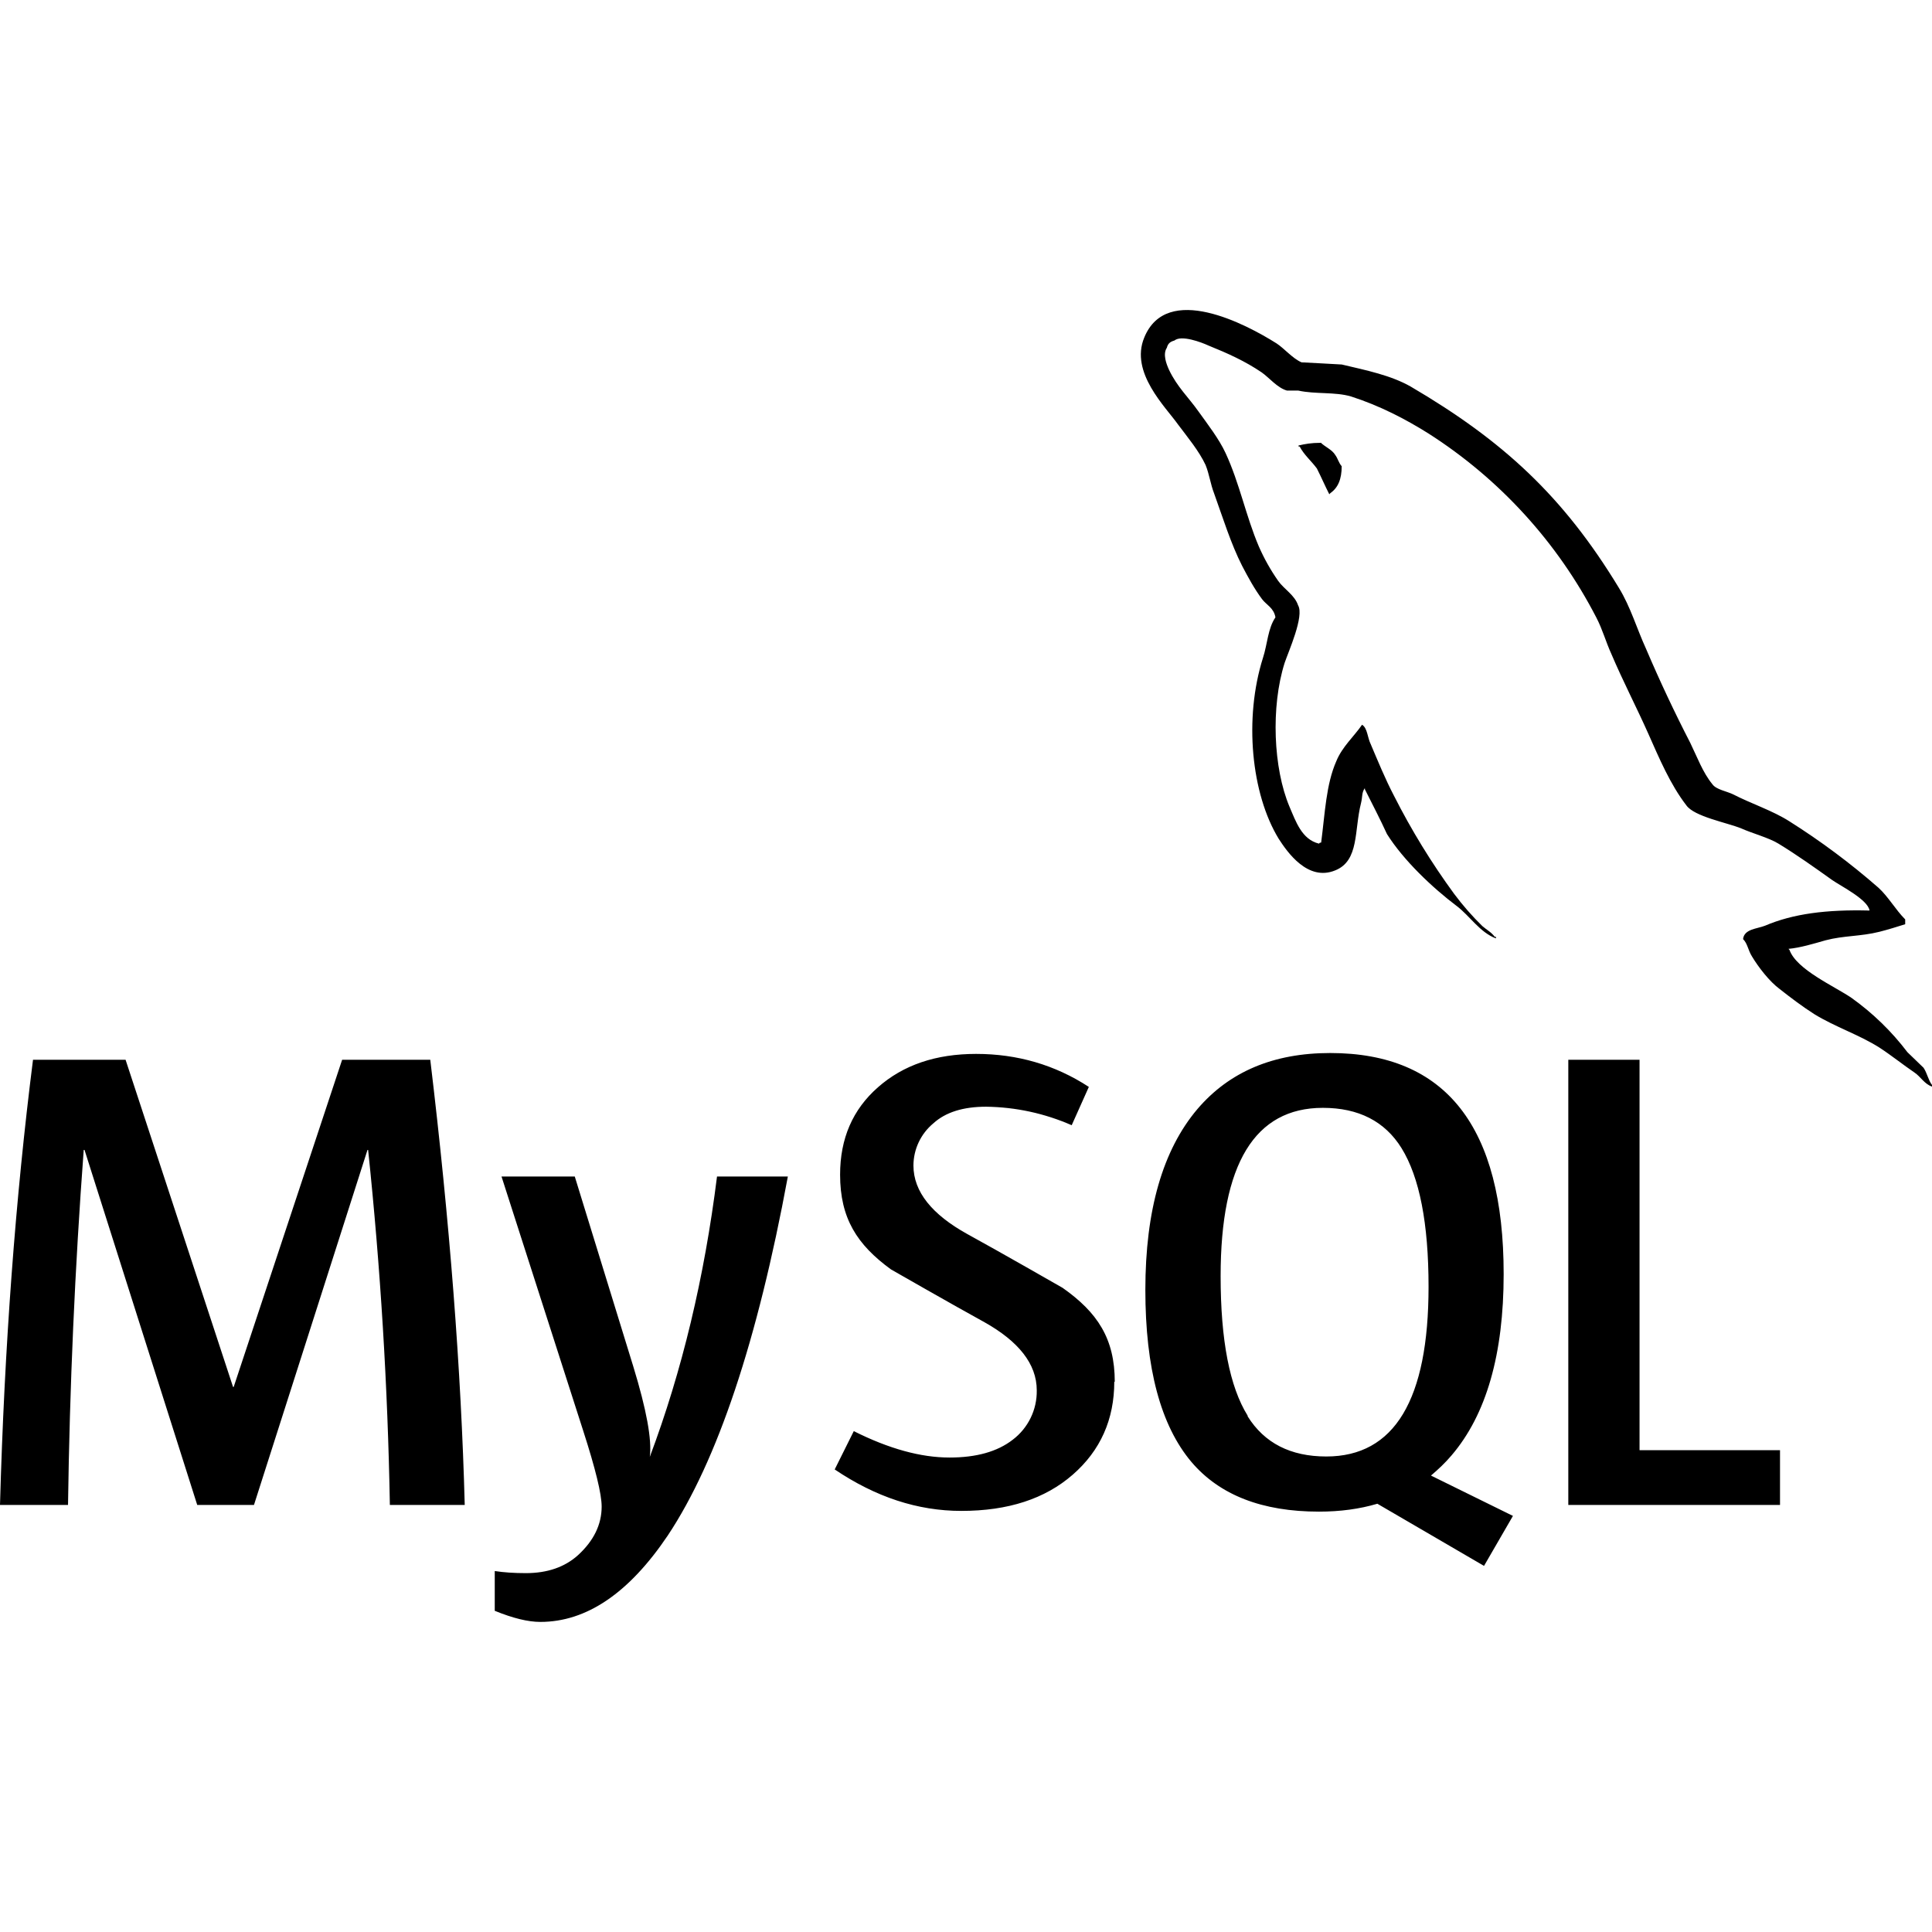
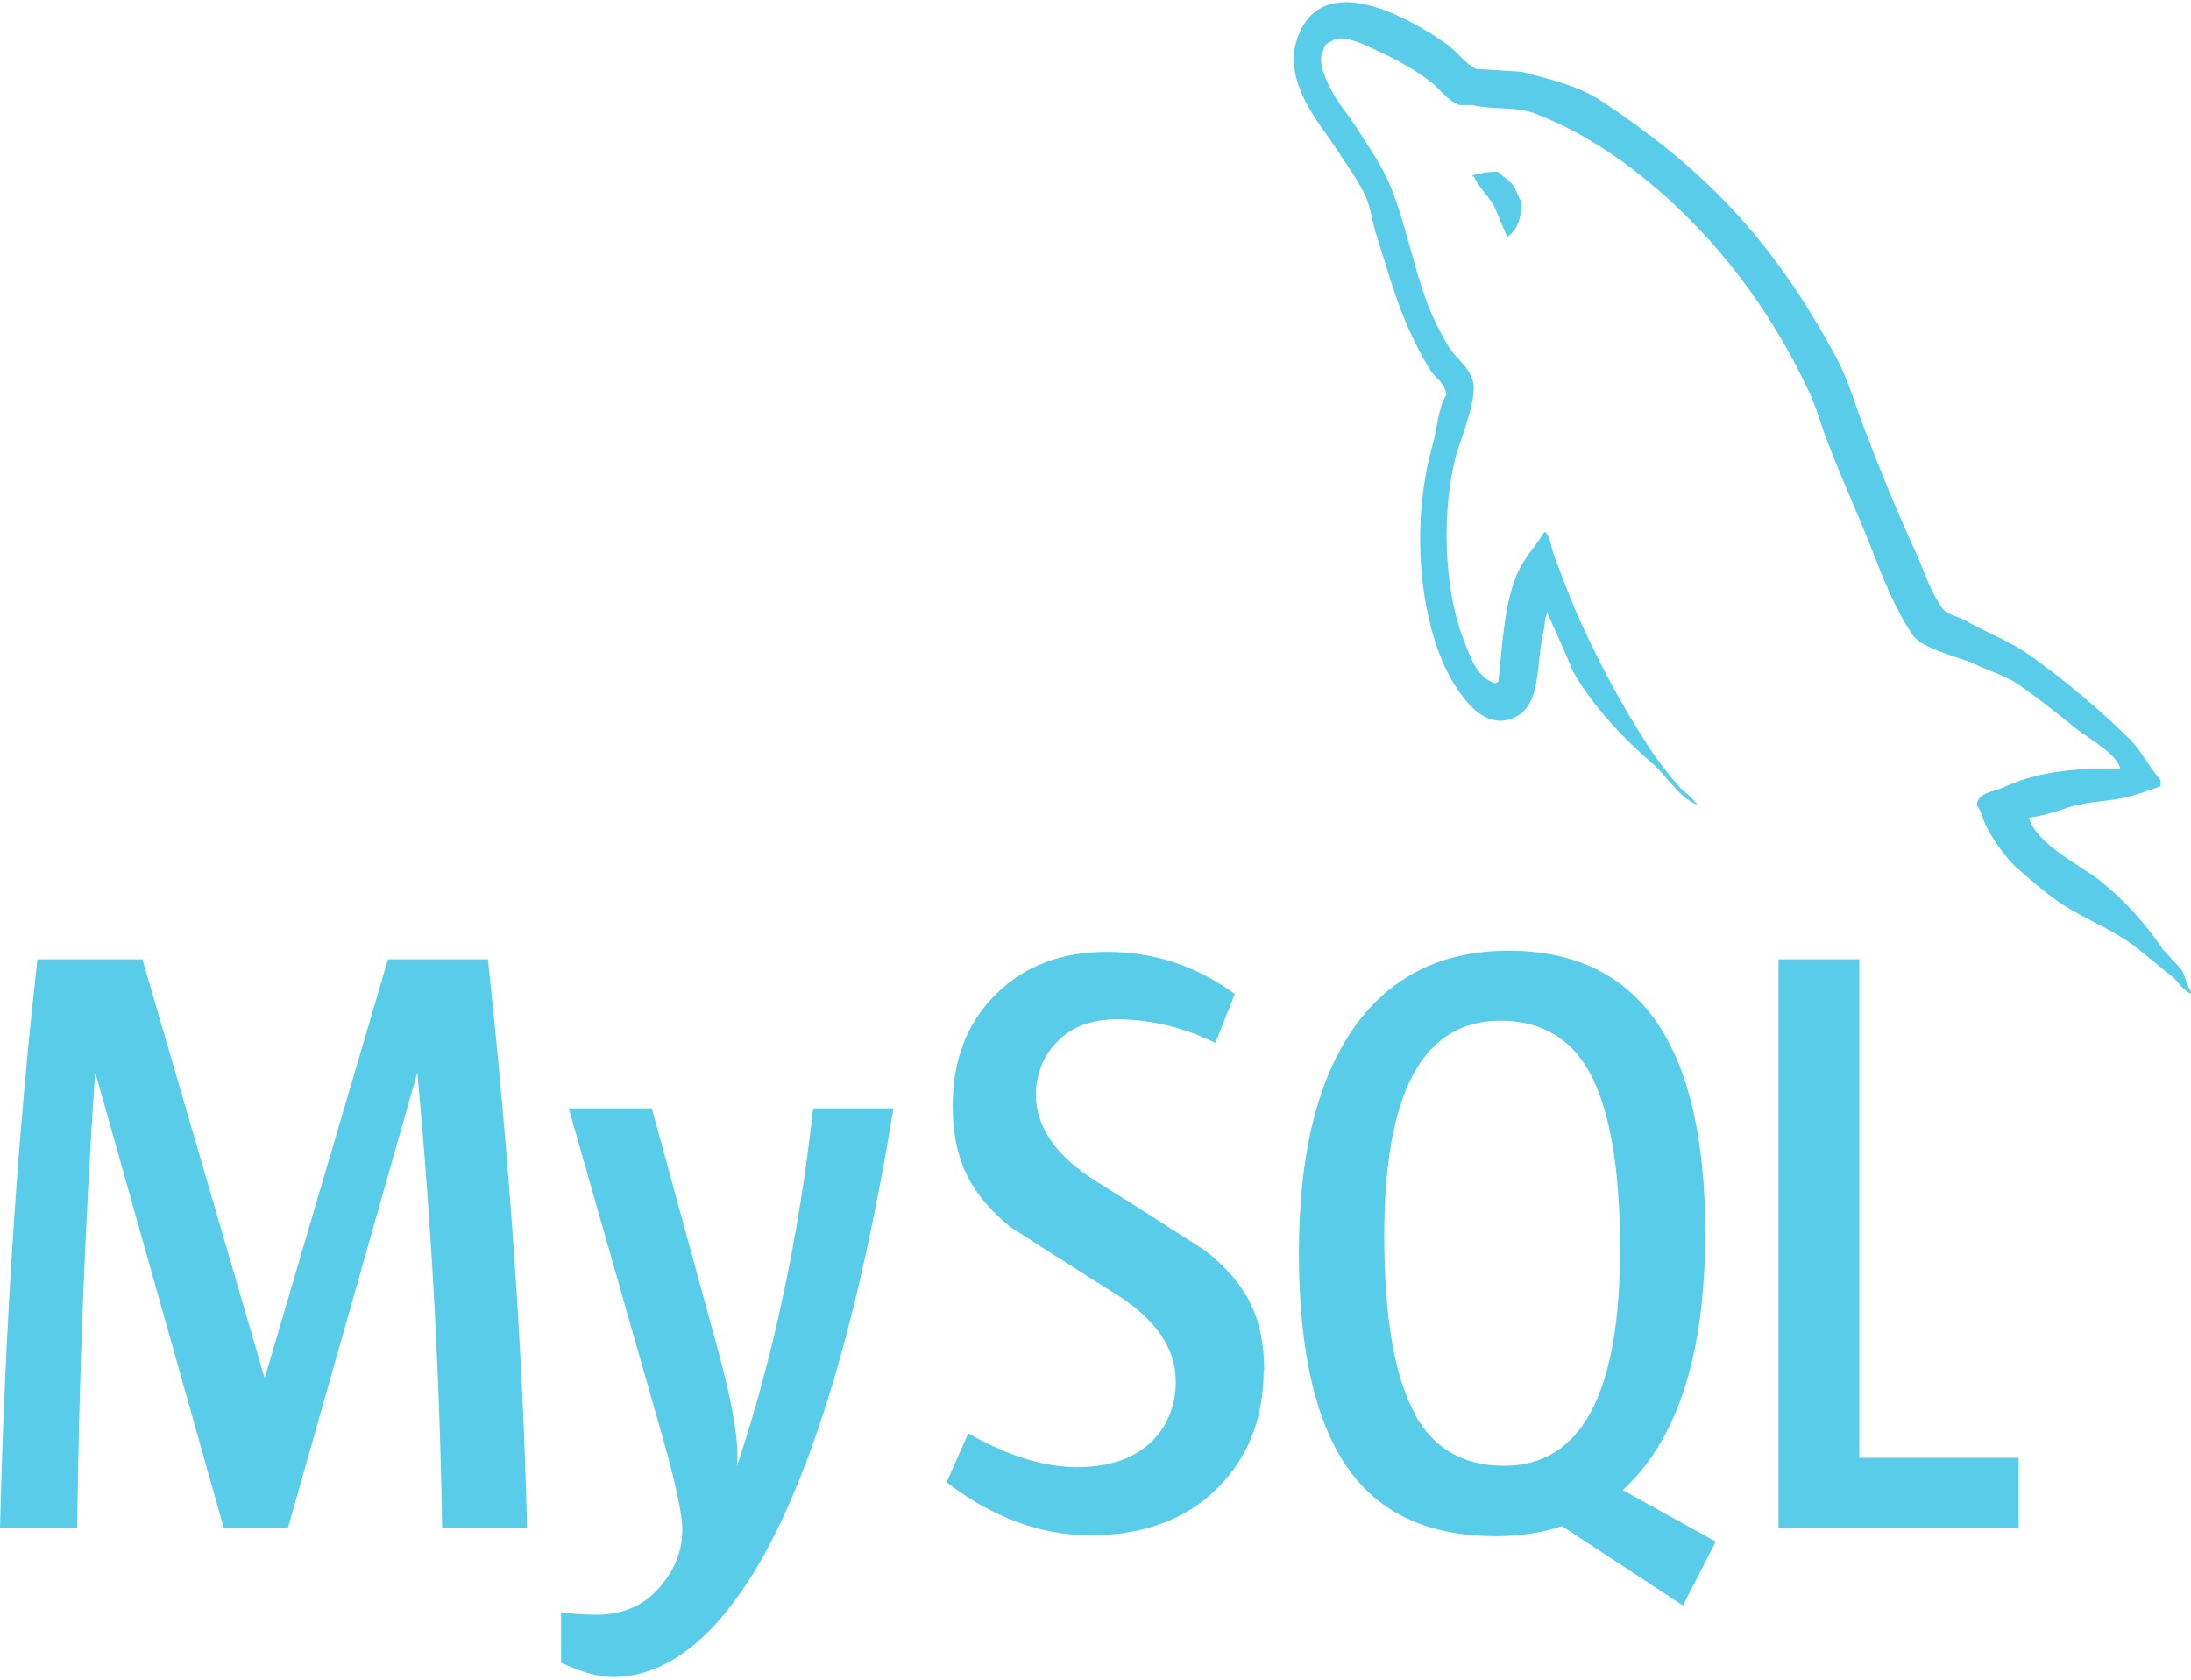
- <svg xmlns="http://www.w3.org/2000/svg" role="img" viewBox="0 0 24 24">
-   <path d="M16.405 5.501c-.115 0-.193.014-.274.033v.013h.014c.054.104.146.18.214.273.054.107.1.214.154.32l.014-.015c.094-.066.14-.172.14-.333-.04-.047-.046-.094-.08-.14-.04-.067-.126-.1-.18-.153zM5.77 18.695h-.927a50.854 50.854 0 00-.27-4.41h-.008l-1.41 4.41H2.45l-1.4-4.41h-.01a72.892 72.892 0 00-.195 4.41H0c.055-1.966.192-3.81.41-5.53h1.15l1.335 4.064h.008l1.347-4.064h1.095c.242 2.015.384 3.86.428 5.53zm4.017-4.08c-.378 2.045-.876 3.533-1.492 4.46-.482.716-1.01 1.073-1.583 1.073-.153 0-.34-.046-.566-.138v-.494c.11.017.24.026.386.026.268 0 .483-.075.647-.222.197-.18.295-.382.295-.605 0-.155-.077-.47-.23-.944L6.23 14.615h.91l.727 2.36c.164.536.233.91.205 1.123.4-1.064.678-2.227.835-3.483zm12.325 4.08h-2.63v-5.53h.885v4.85h1.745zm-3.32.135l-1.016-.5c.09-.076.177-.158.255-.25.433-.506.648-1.258.648-2.253 0-1.83-.718-2.746-2.155-2.746-.704 0-1.254.232-1.65.697-.43.508-.646 1.256-.646 2.245 0 .972.19 1.686.574 2.14.35.41.877.615 1.583.615.264 0 .506-.033.725-.098l1.325.772.36-.622zM15.5 17.588c-.225-.36-.337-.94-.337-1.736 0-1.393.424-2.09 1.27-2.09.443 0 .77.167.977.5.224.362.336.936.336 1.723 0 1.404-.424 2.108-1.27 2.108-.445 0-.77-.167-.978-.5zm-1.658-.425c0 .47-.172.856-.516 1.156-.344.3-.803.45-1.384.45-.543 0-1.064-.172-1.573-.515l.237-.476c.438.22.833.328 1.19.328.332 0 .593-.073.783-.22a.754.754 0 00.3-.615c0-.33-.23-.61-.648-.845-.388-.213-1.163-.657-1.163-.657-.422-.307-.632-.636-.632-1.177 0-.45.157-.81.47-1.085.315-.278.72-.415 1.22-.415.512 0 .98.136 1.4.41l-.213.476a2.726 2.726 0 00-1.064-.23c-.283 0-.502.068-.654.206a.685.685 0 00-.248.524c0 .328.234.61.666.85.393.215 1.187.67 1.187.67.433.305.648.63.648 1.168zm9.382-5.852c-.535-.014-.95.04-1.297.188-.1.04-.26.04-.274.167.055.053.063.14.11.214.08.134.218.313.346.407.14.11.28.216.427.31.26.16.555.255.81.416.145.094.293.213.44.313.073.05.12.14.214.172v-.02c-.046-.06-.06-.147-.105-.214-.067-.067-.134-.127-.2-.193a3.223 3.223 0 00-.695-.675c-.214-.146-.682-.35-.77-.595l-.013-.014c.146-.013.32-.066.46-.106.227-.06.435-.047.67-.106.106-.027.213-.06.32-.094v-.06c-.12-.12-.21-.283-.334-.395a8.867 8.867 0 00-1.104-.823c-.21-.134-.476-.22-.697-.334-.08-.04-.214-.06-.26-.127-.12-.146-.19-.34-.275-.514a17.69 17.69 0 01-.547-1.163c-.12-.262-.193-.523-.34-.763-.69-1.137-1.437-1.826-2.586-2.5-.247-.14-.543-.2-.856-.274-.167-.008-.334-.02-.5-.027-.11-.047-.216-.174-.31-.235-.38-.24-1.364-.76-1.644-.072-.18.434.267.862.422 1.082.115.153.26.328.34.5.047.116.06.235.107.356.106.294.207.622.347.897.073.14.153.287.247.413.054.073.146.107.167.227-.094.136-.1.334-.154.5-.24.757-.146 1.693.194 2.25.107.166.362.534.703.393.3-.12.234-.5.32-.835.02-.08.007-.133.048-.187v.015c.094.188.188.367.274.555.206.328.566.668.867.895.16.12.287.328.487.402v-.02h-.015c-.043-.058-.1-.086-.154-.133a3.445 3.445 0 01-.35-.4 8.76 8.76 0 01-.747-1.218c-.11-.21-.202-.436-.29-.643-.04-.08-.04-.2-.107-.24-.1.146-.247.273-.32.453-.127.288-.14.642-.188 1.01-.027.007-.014 0-.027.014-.214-.052-.287-.274-.367-.46-.2-.475-.233-1.238-.06-1.785.047-.14.247-.582.167-.716-.042-.127-.174-.2-.247-.303a2.478 2.478 0 01-.24-.427c-.16-.374-.24-.788-.414-1.162-.08-.173-.22-.354-.334-.513-.127-.18-.267-.307-.368-.52-.033-.073-.08-.194-.027-.274.014-.054.042-.075.094-.09.088-.072.335.022.422.062.247.1.455.194.662.334.094.066.195.193.315.226h.14c.214.047.455.014.655.073.355.114.675.28.962.46a5.953 5.953 0 012.085 2.286c.08.154.115.295.188.455.14.33.313.663.455.982.14.315.275.636.476.897.1.14.502.213.682.286.133.06.34.115.46.188.23.14.454.3.67.454.11.076.443.243.463.378z" />
+ <svg xmlns="http://www.w3.org/2000/svg" width="334" height="256" viewBox="0 0 334 256" fill="none">
+   <path d="M228.303 26.183C226.703 26.183 225.617 26.402 224.49 26.7V26.904H224.685C225.436 28.533 226.716 29.724 227.663 31.181C228.414 32.857 229.054 34.533 229.806 36.194L230.001 35.959C231.309 34.925 231.949 33.264 231.949 30.742C231.392 30.006 231.309 29.269 230.836 28.549C230.279 27.499 229.082 26.982 228.331 26.152L228.303 26.183ZM80.299 232.889H67.398C67.036 209.809 65.782 186.757 63.641 163.799H63.53L43.907 232.889H34.096L14.613 163.799H14.473C12.949 186.793 12.044 209.833 11.76 232.889H0C0.765 202.088 2.672 173.199 5.706 146.252H21.71L40.289 209.922H40.4L59.146 146.252H74.385C77.752 177.821 79.729 206.726 80.341 232.889H80.299ZM136.202 168.969C130.942 201.007 124.011 224.319 115.439 238.842C108.731 250.06 101.383 255.653 93.409 255.653C91.279 255.653 88.677 254.932 85.532 253.491V245.751C87.063 246.018 88.872 246.159 90.904 246.159C94.633 246.159 97.625 244.984 99.908 242.681C102.649 239.861 104.013 236.696 104.013 233.202C104.013 230.774 102.942 225.839 100.812 218.413L86.701 168.969H99.365L109.482 205.942C111.765 214.34 112.725 220.199 112.335 223.536C117.902 206.867 121.771 188.646 123.956 168.969H136.202ZM307.725 232.889H271.125V146.252H283.441V222.236H307.725V232.889ZM261.522 235.004L247.383 227.171C248.635 225.98 249.846 224.695 250.931 223.254C256.957 215.327 259.949 203.545 259.949 187.957C259.949 159.287 249.957 144.936 229.959 144.936C220.162 144.936 212.507 148.571 206.996 155.856C201.012 163.815 198.006 175.533 198.006 191.028C198.006 206.256 200.651 217.442 205.995 224.554C210.865 230.978 218.199 234.189 228.025 234.189C231.699 234.189 235.066 233.672 238.114 232.654L256.554 244.749L261.564 235.004H261.522ZM215.708 215.546C212.577 209.906 211.018 200.819 211.018 188.349C211.018 166.525 216.919 155.605 228.693 155.605C234.858 155.605 239.408 158.222 242.289 163.439C245.407 169.11 246.965 178.103 246.965 190.432C246.965 212.428 241.065 223.458 229.291 223.458C223.098 223.458 218.575 220.841 215.681 215.624L215.708 215.546ZM192.635 208.888C192.635 216.251 190.241 222.298 185.454 226.998C180.666 231.698 174.278 234.048 166.193 234.048C158.636 234.048 151.386 231.354 144.302 225.98L147.6 218.523C153.696 221.969 159.193 223.661 164.161 223.661C168.781 223.661 172.414 222.518 175.058 220.215C176.379 219.093 177.446 217.635 178.172 215.961C178.898 214.286 179.261 212.442 179.233 210.58C179.233 205.41 176.032 201.023 170.215 197.341C164.815 194.004 154.03 187.048 154.03 187.048C148.157 182.239 145.234 177.084 145.234 168.609C145.234 161.559 147.419 155.919 151.775 151.61C156.159 147.255 161.795 145.109 168.754 145.109C175.879 145.109 182.392 147.239 188.237 151.532L185.273 158.989C180.602 156.68 175.566 155.454 170.465 155.386C166.527 155.386 163.479 156.451 161.364 158.613C160.29 159.614 159.425 160.868 158.829 162.287C158.232 163.705 157.92 165.253 157.912 166.823C157.912 171.961 161.169 176.379 167.181 180.139C172.65 183.508 183.7 190.636 183.7 190.636C189.726 195.414 192.718 200.506 192.718 208.935L192.635 208.888ZM323.201 117.206C315.755 116.987 309.98 117.833 305.151 120.152C303.759 120.778 301.532 120.778 301.338 122.768C302.103 123.598 302.214 124.961 302.868 126.121C303.982 128.22 305.902 131.024 307.684 132.497C309.632 134.22 311.58 135.881 313.626 137.354C317.244 139.86 321.35 141.349 324.899 143.871C326.916 145.344 328.976 147.208 331.022 148.775C332.038 149.558 332.692 150.968 334 151.469V151.156C333.36 150.216 333.165 148.853 332.539 147.803C331.606 146.754 330.674 145.814 329.755 144.78C327.023 140.726 323.762 137.161 320.083 134.205C317.105 131.917 310.592 128.721 309.368 124.883L309.187 124.664C311.218 124.46 313.64 123.63 315.588 123.003C318.747 122.063 321.642 122.267 324.912 121.342C326.388 120.919 327.877 120.402 329.366 119.87V118.93C327.696 117.05 326.443 114.496 324.718 112.741C319.901 108.002 314.764 103.691 309.354 99.848C306.431 97.748 302.729 96.401 299.654 94.615C298.54 93.988 296.675 93.675 296.035 92.625C294.365 90.338 293.391 87.299 292.208 84.573C289.476 78.605 286.936 72.528 284.596 66.352C282.926 62.248 281.91 58.159 279.864 54.399C270.262 36.586 259.866 25.791 243.876 15.232C240.438 13.039 236.319 12.099 231.963 10.939C229.639 10.814 227.315 10.626 225.005 10.516C223.474 9.78 221.999 7.79 220.691 6.835C215.402 3.075 201.708 -5.072 197.812 5.707C195.307 12.506 201.527 19.211 203.684 22.658C205.285 25.055 207.303 27.797 208.416 30.491C209.07 32.309 209.251 34.173 209.905 36.069C211.38 40.675 212.786 45.813 214.734 50.122C215.75 52.315 216.863 54.618 218.172 56.592C218.923 57.736 220.203 58.268 220.496 60.148C219.188 62.279 219.104 65.381 218.352 67.982C215.012 79.841 216.321 94.505 221.052 103.232C222.541 105.832 226.09 111.598 230.836 109.389C235.011 107.509 234.092 101.555 235.289 96.307C235.567 95.054 235.387 94.223 235.957 93.377V93.612C237.265 96.558 238.573 99.362 239.77 102.307C242.637 107.446 247.647 112.773 251.836 116.329C254.063 118.209 255.83 121.468 258.613 122.627V122.314H258.405C257.806 121.405 257.013 120.966 256.261 120.23C254.497 118.285 252.868 116.19 251.391 113.963C247.47 107.932 243.993 101.55 240.995 94.881C239.464 91.591 238.184 88.051 236.959 84.808C236.402 83.554 236.402 81.674 235.47 81.048C234.078 83.335 232.033 85.325 231.017 88.145C229.249 92.657 229.068 98.203 228.4 103.968C228.025 104.078 228.206 103.968 228.025 104.187C225.046 103.373 224.031 99.895 222.917 96.981C220.134 89.539 219.675 77.585 222.082 69.016C222.736 66.822 225.52 59.898 224.406 57.798C223.822 55.809 221.985 54.665 220.969 53.051C219.662 50.951 218.543 48.71 217.629 46.362C215.402 40.502 214.289 34.016 211.867 28.157C210.754 25.447 208.806 22.611 207.219 20.12C205.452 17.3 203.503 15.31 202.098 11.973C201.639 10.83 200.985 8.934 201.722 7.681C201.917 6.835 202.307 6.506 203.03 6.271C204.255 5.143 207.692 6.615 208.903 7.242C212.341 8.809 215.235 10.281 218.116 12.475C219.424 13.509 220.83 15.498 222.5 16.015H224.448C227.426 16.752 230.78 16.235 233.563 17.159C238.504 18.945 242.957 21.546 246.951 24.366C259.258 33.216 269.268 45.571 275.968 60.18C277.081 62.592 277.568 64.801 278.584 67.308C280.532 72.478 282.94 77.695 284.916 82.693C286.864 87.628 288.743 92.657 291.54 96.746C292.932 98.939 298.526 100.083 301.031 101.226C302.882 102.166 305.763 103.028 307.433 104.172C310.634 106.365 313.751 108.872 316.757 111.284C318.288 112.475 322.922 115.091 323.201 117.206Z" fill="#58CCE9" />
</svg>
